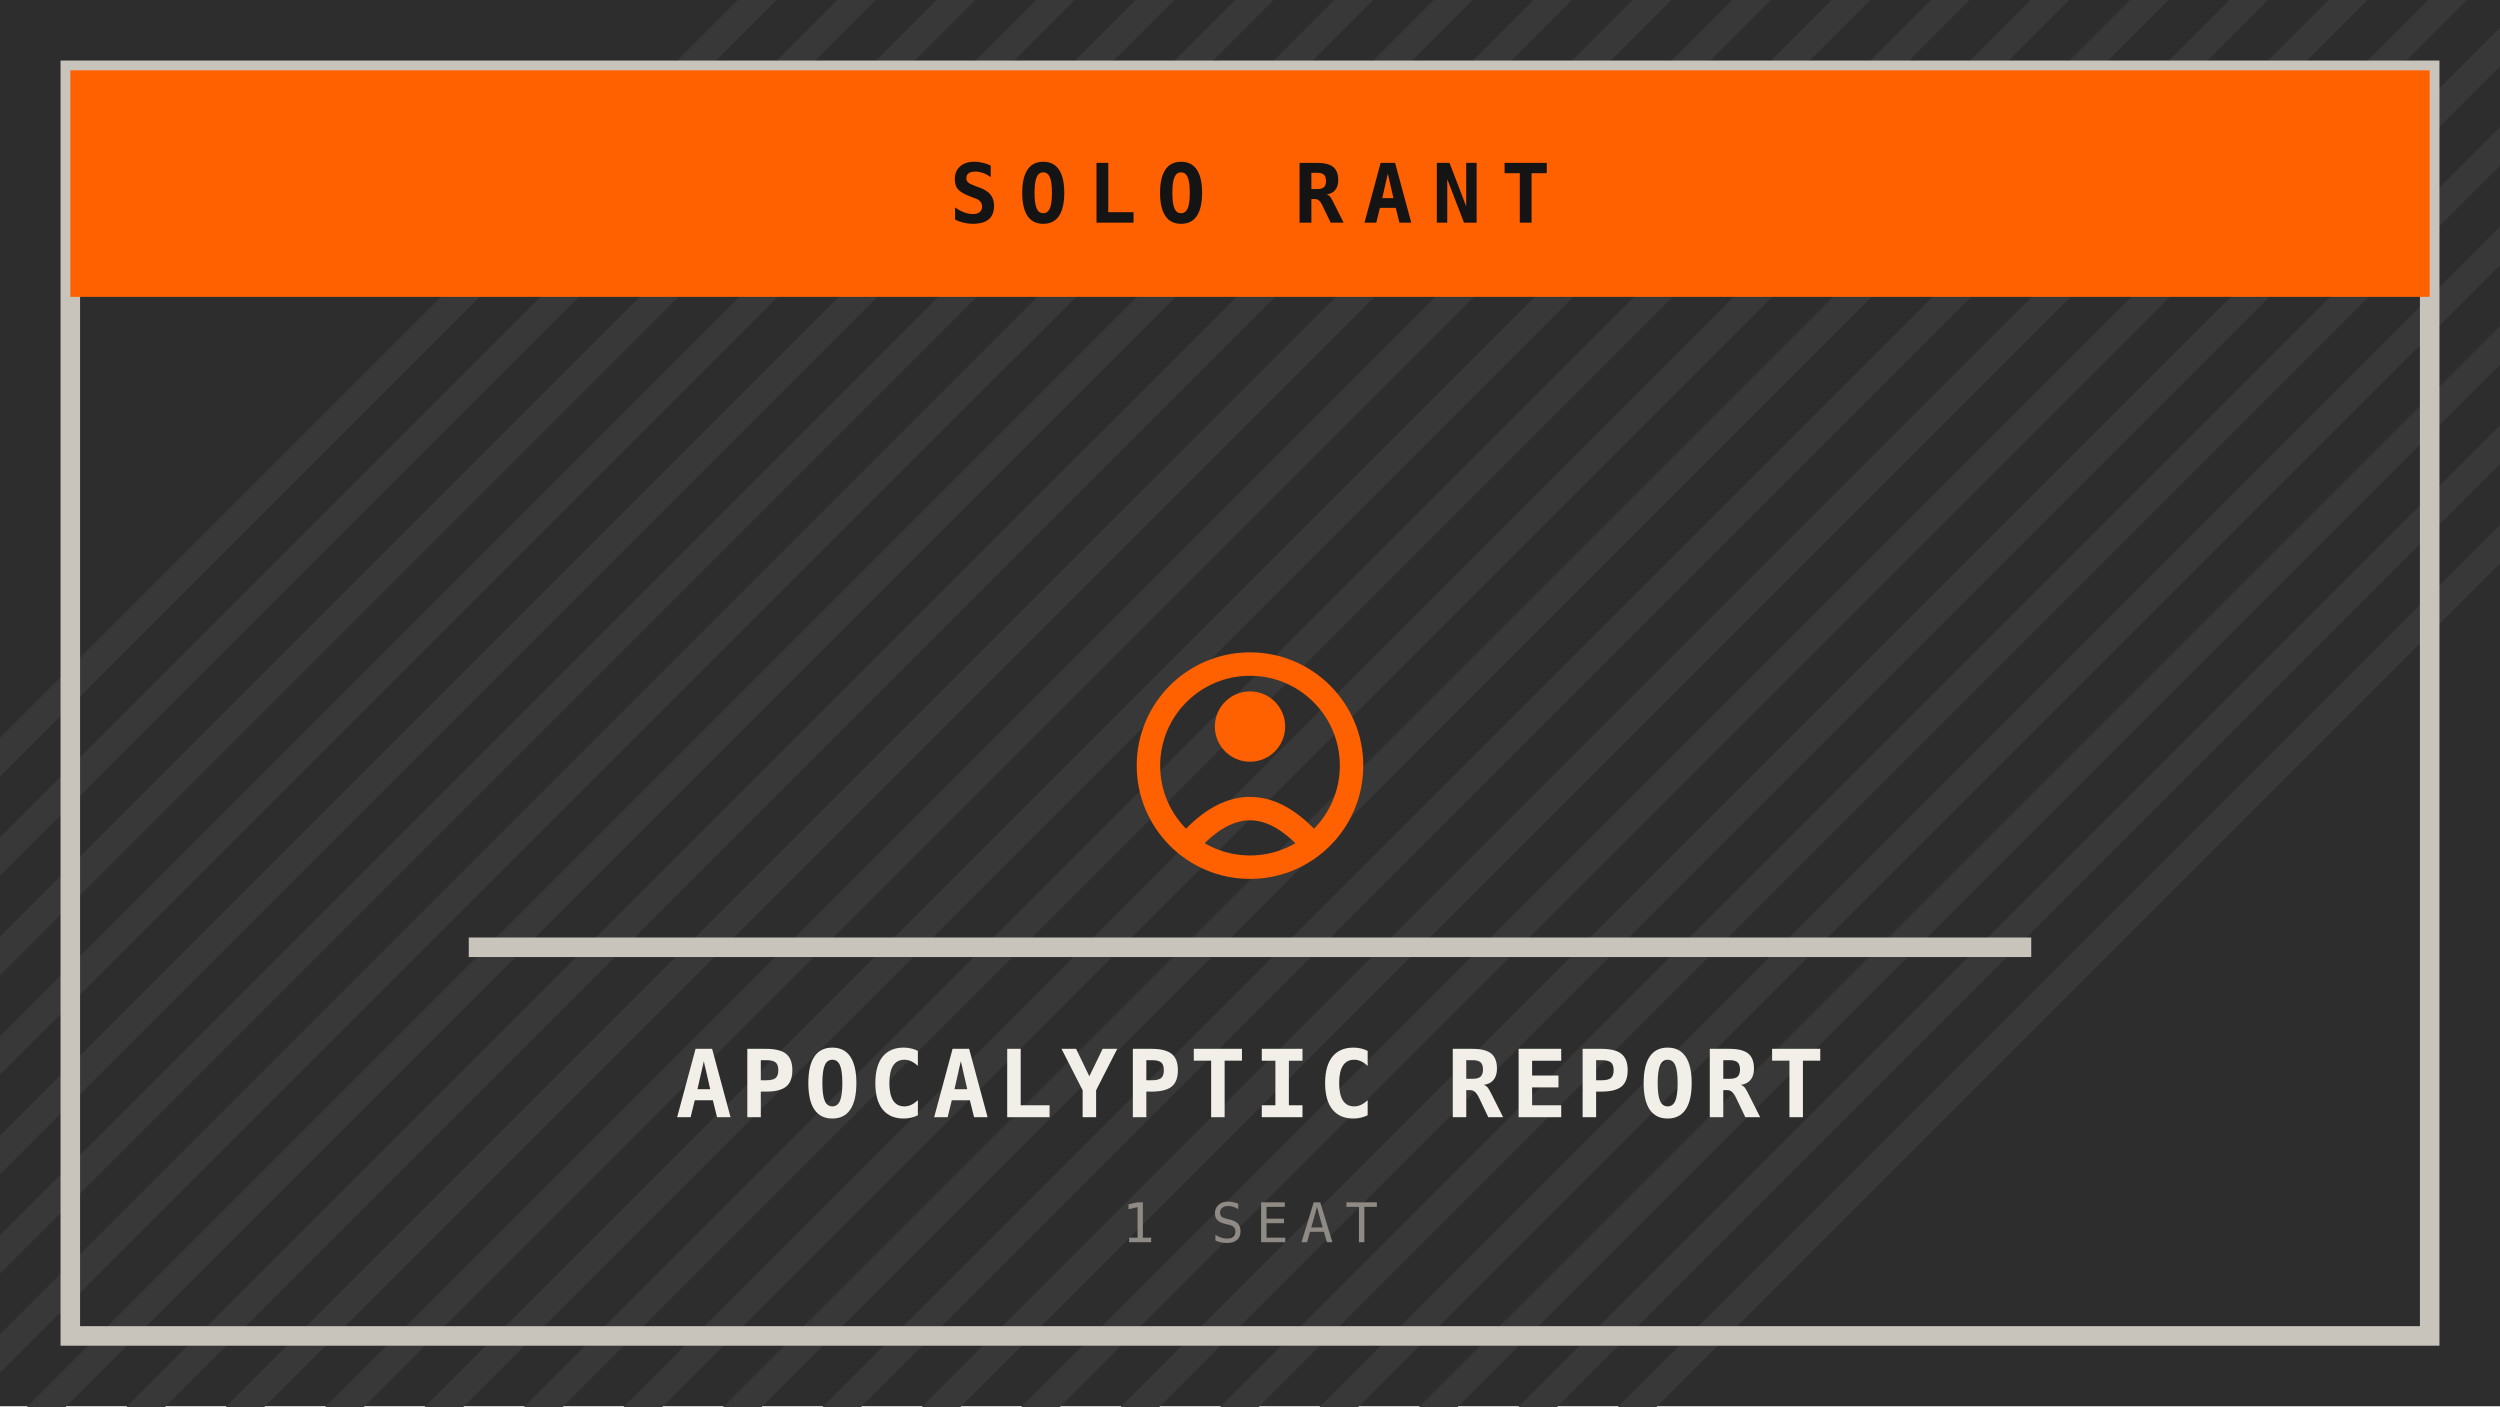
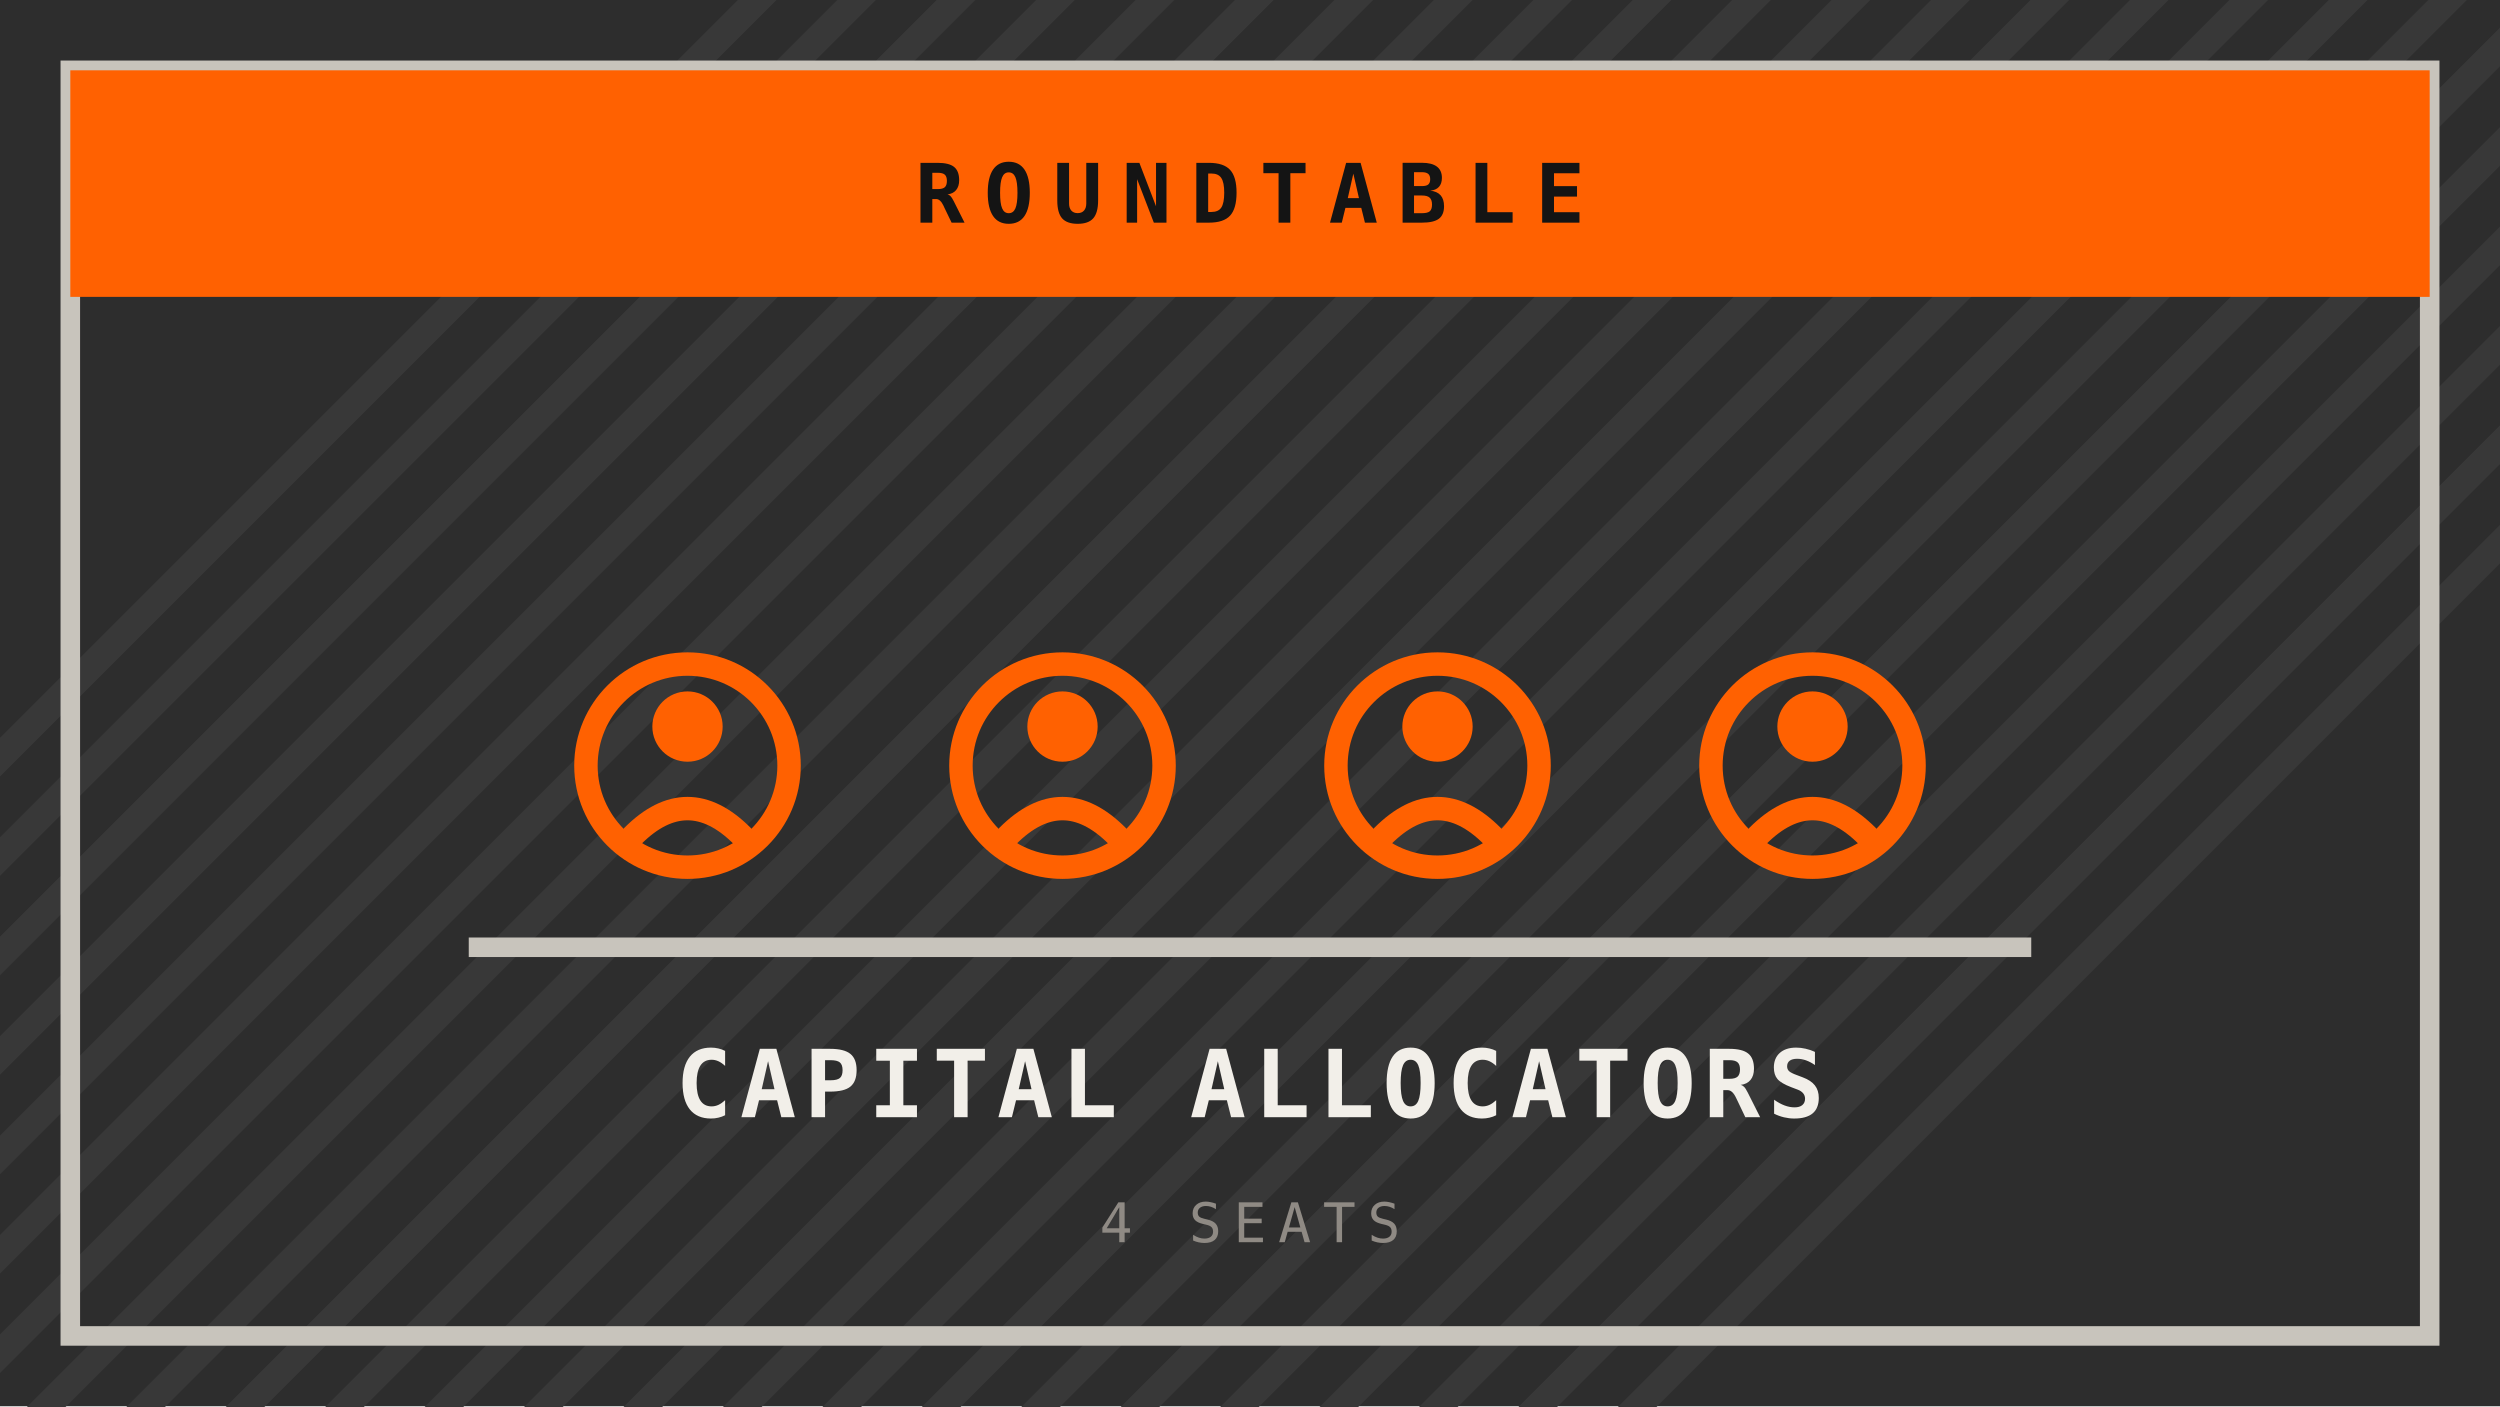
- <svg xmlns="http://www.w3.org/2000/svg" viewBox="0 0 640 360" width="640" height="360" role="img" aria-label="APOCALYPTIC REPORT">
+ <svg xmlns="http://www.w3.org/2000/svg" viewBox="0 0 640 360" width="640" height="360" role="img" aria-label="CAPITAL ALLOCATORS">
  <rect width="640" height="360" fill="#2d2d2d" />
  <g fill="#383838">
    <rect x="-60" y="-40" width="800" height="7" transform="rotate(-45 320 180)" />
    <rect x="-60" y="-22" width="800" height="7" transform="rotate(-45 320 180)" />
    <rect x="-60" y="-4" width="800" height="7" transform="rotate(-45 320 180)" />
    <rect x="-60" y="14" width="800" height="7" transform="rotate(-45 320 180)" />
    <rect x="-60" y="32" width="800" height="7" transform="rotate(-45 320 180)" />
    <rect x="-60" y="50" width="800" height="7" transform="rotate(-45 320 180)" />
    <rect x="-60" y="68" width="800" height="7" transform="rotate(-45 320 180)" />
    <rect x="-60" y="86" width="800" height="7" transform="rotate(-45 320 180)" />
    <rect x="-60" y="104" width="800" height="7" transform="rotate(-45 320 180)" />
    <rect x="-60" y="122" width="800" height="7" transform="rotate(-45 320 180)" />
    <rect x="-60" y="140" width="800" height="7" transform="rotate(-45 320 180)" />
    <rect x="-60" y="158" width="800" height="7" transform="rotate(-45 320 180)" />
    <rect x="-60" y="176" width="800" height="7" transform="rotate(-45 320 180)" />
    <rect x="-60" y="194" width="800" height="7" transform="rotate(-45 320 180)" />
    <rect x="-60" y="212" width="800" height="7" transform="rotate(-45 320 180)" />
    <rect x="-60" y="230" width="800" height="7" transform="rotate(-45 320 180)" />
    <rect x="-60" y="248" width="800" height="7" transform="rotate(-45 320 180)" />
    <rect x="-60" y="266" width="800" height="7" transform="rotate(-45 320 180)" />
    <rect x="-60" y="284" width="800" height="7" transform="rotate(-45 320 180)" />
    <rect x="-60" y="302" width="800" height="7" transform="rotate(-45 320 180)" />
    <rect x="-60" y="320" width="800" height="7" transform="rotate(-45 320 180)" />
    <rect x="-60" y="338" width="800" height="7" transform="rotate(-45 320 180)" />
    <rect x="-60" y="356" width="800" height="7" transform="rotate(-45 320 180)" />
    <rect x="-60" y="374" width="800" height="7" transform="rotate(-45 320 180)" />
  </g>
  <rect x="18" y="18" width="604" height="324" fill="none" stroke="#c8c4bc" stroke-width="5" />
  <rect x="18" y="18" width="604" height="58" fill="#ff6101" />
-   <text x="320.0" y="57" text-anchor="middle" fill="#141414" font-family="'Space Mono',ui-monospace,monospace" font-weight="700" font-size="21" letter-spacing="5">SOLO RANT</text>
-   <circle cx="320" cy="196" r="26" fill="none" stroke="#ff6101" stroke-width="6" />
-   <circle cx="320" cy="186" r="9" fill="#ff6101" />
-   <path d="M 306 214 q 14 -14 28 0" fill="none" stroke="#ff6101" stroke-width="6" stroke-linecap="round" />
+   <text x="320.0" y="57" text-anchor="middle" fill="#141414" font-family="'Space Mono',ui-monospace,monospace" font-weight="700" font-size="21" letter-spacing="5">ROUNDTABLE</text>
+   <circle cx="176" cy="196" r="26" fill="none" stroke="#ff6101" stroke-width="6" />
+   <circle cx="176" cy="186" r="9" fill="#ff6101" />
+   <path d="M 162 214 q 14 -14 28 0" fill="none" stroke="#ff6101" stroke-width="6" stroke-linecap="round" />
+   <circle cx="272" cy="196" r="26" fill="none" stroke="#ff6101" stroke-width="6" />
+   <circle cx="272" cy="186" r="9" fill="#ff6101" />
+   <path d="M 258 214 q 14 -14 28 0" fill="none" stroke="#ff6101" stroke-width="6" stroke-linecap="round" />
+   <circle cx="368" cy="196" r="26" fill="none" stroke="#ff6101" stroke-width="6" />
+   <circle cx="368" cy="186" r="9" fill="#ff6101" />
+   <path d="M 354 214 q 14 -14 28 0" fill="none" stroke="#ff6101" stroke-width="6" stroke-linecap="round" />
+   <circle cx="464" cy="196" r="26" fill="none" stroke="#ff6101" stroke-width="6" />
+   <circle cx="464" cy="186" r="9" fill="#ff6101" />
+   <path d="M 450 214 q 14 -14 28 0" fill="none" stroke="#ff6101" stroke-width="6" stroke-linecap="round" />
  <rect x="120" y="240" width="400" height="5" fill="#c8c4bc" />
-   <text x="320.0" y="286" text-anchor="middle" fill="#f2efe9" font-family="'Space Mono',ui-monospace,monospace" font-weight="700" font-size="24" letter-spacing="2">APOCALYPTIC REPORT</text>
-   <text x="320.0" y="318" text-anchor="middle" fill="#8f8a84" font-family="'Space Mono',ui-monospace,monospace" font-size="14" letter-spacing="3">1 SEAT</text>
+   <text x="320.0" y="286" text-anchor="middle" fill="#f2efe9" font-family="'Space Mono',ui-monospace,monospace" font-weight="700" font-size="24" letter-spacing="2">CAPITAL ALLOCATORS</text>
+   <text x="320.0" y="318" text-anchor="middle" fill="#8f8a84" font-family="'Space Mono',ui-monospace,monospace" font-size="14" letter-spacing="3">4 SEATS</text>
</svg>
